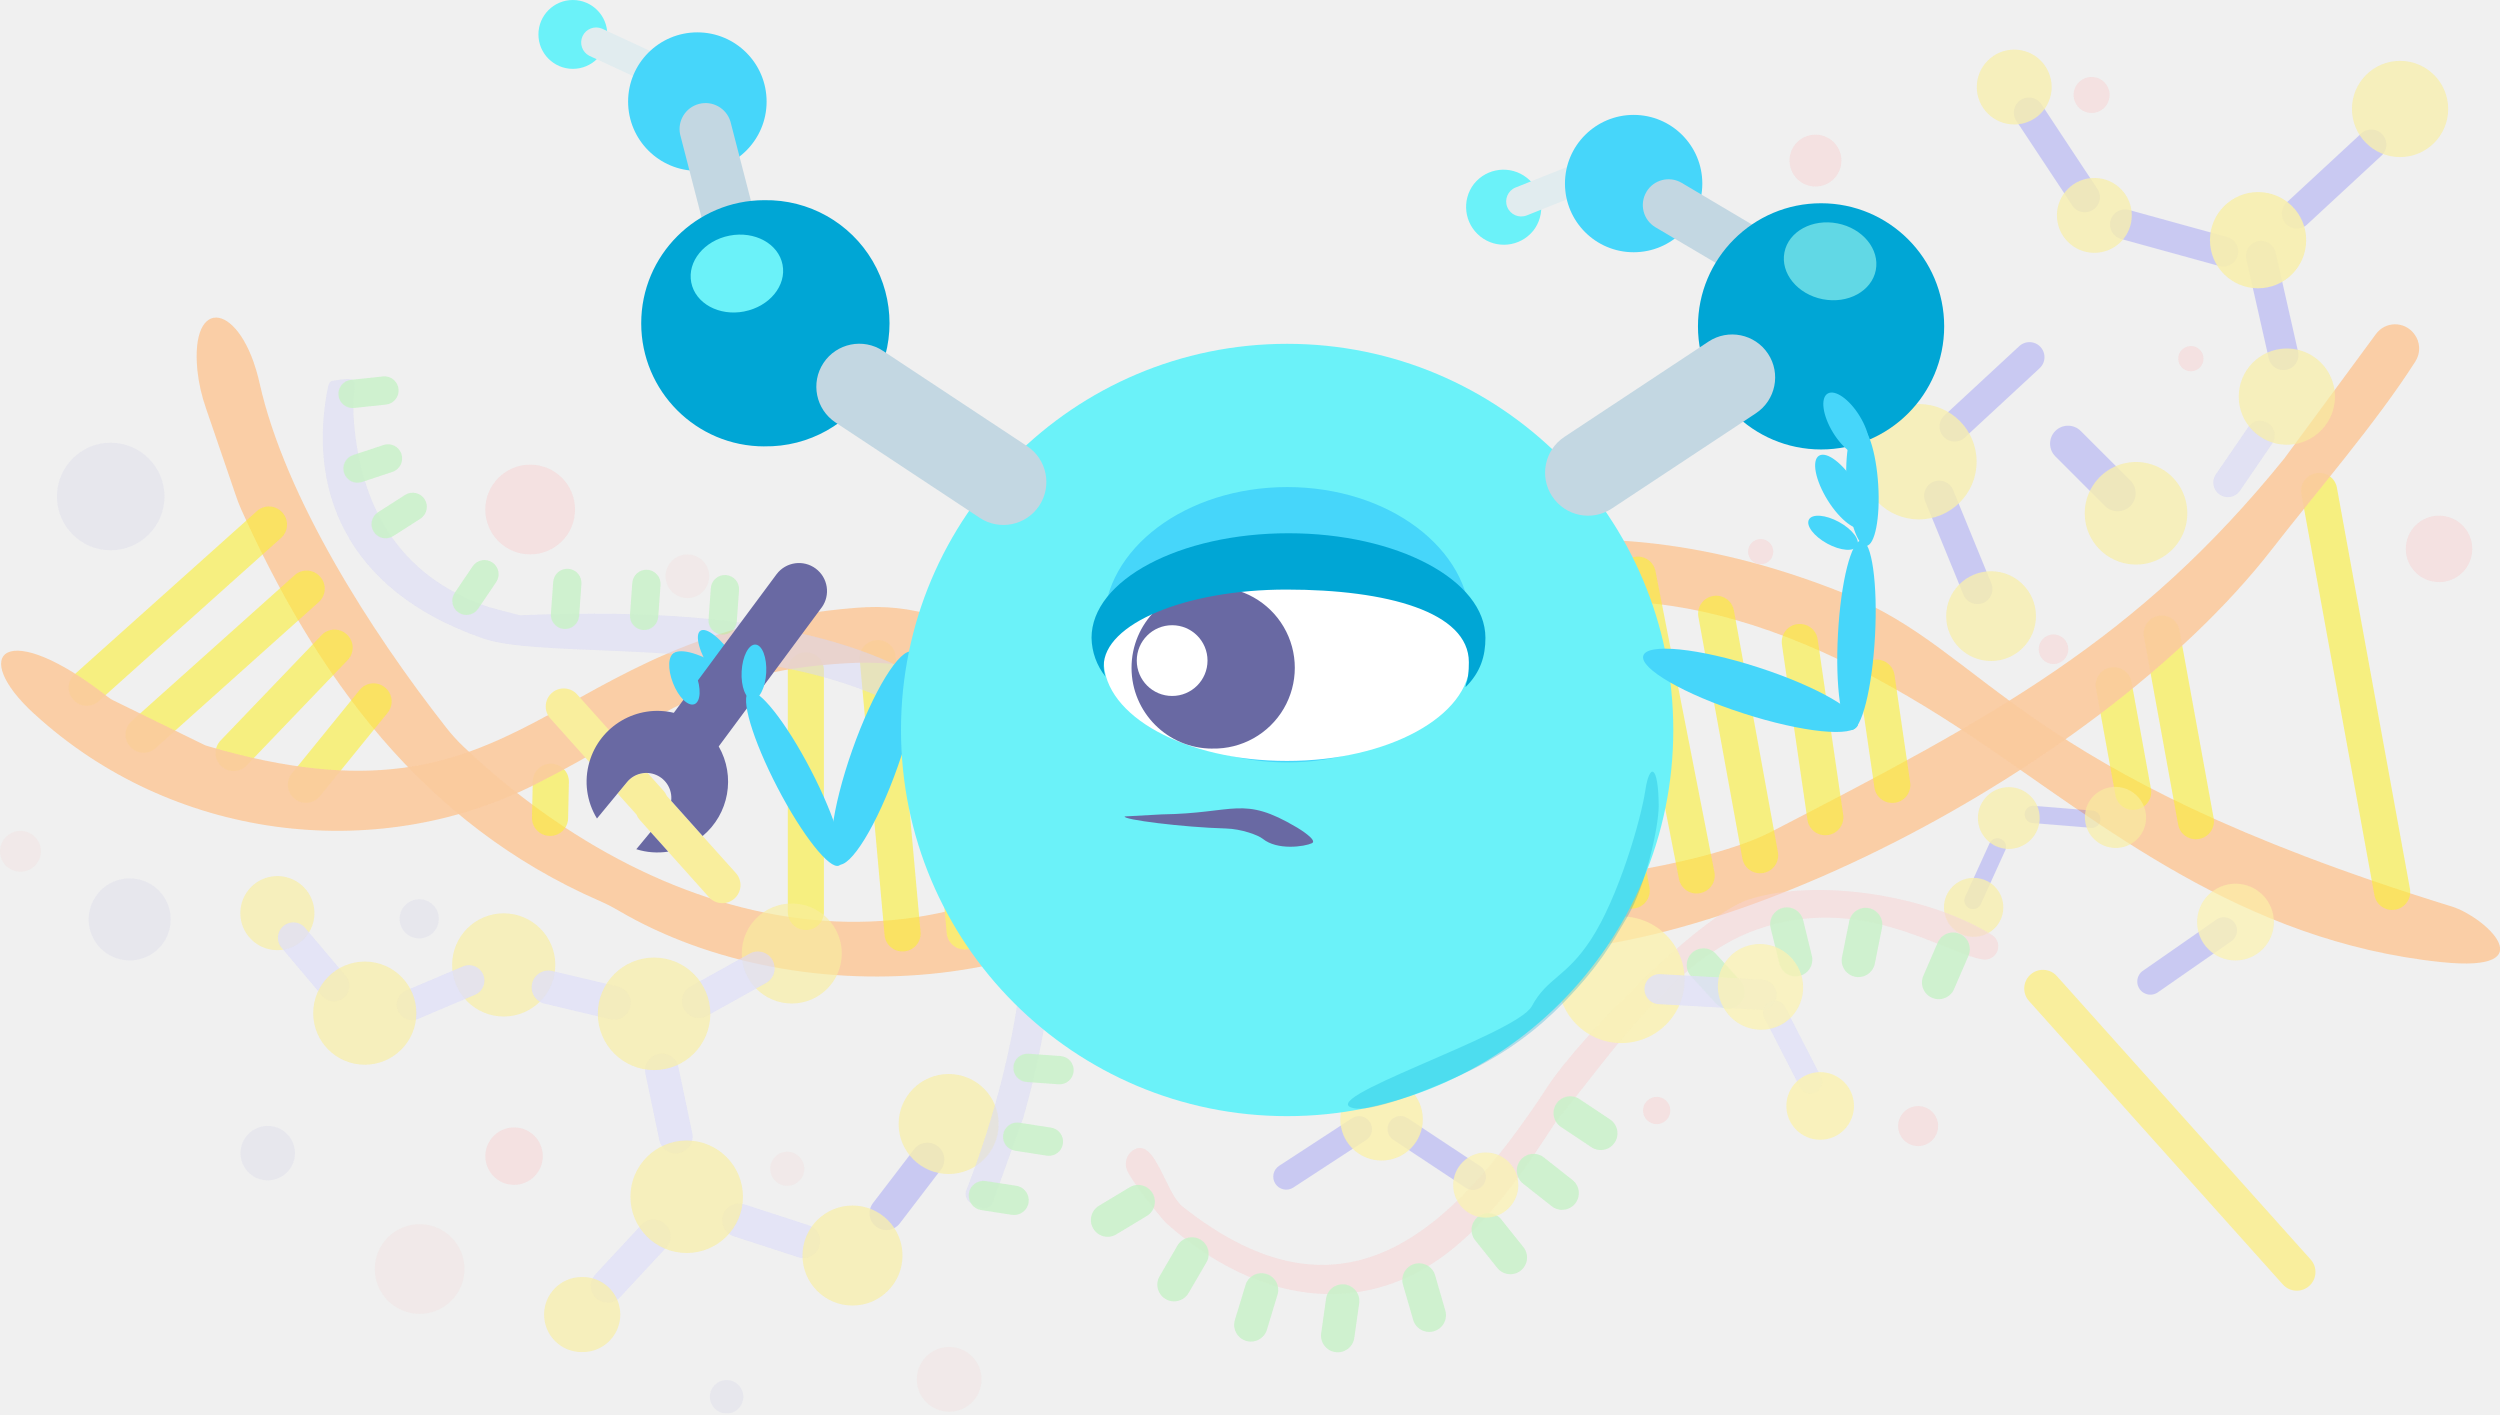
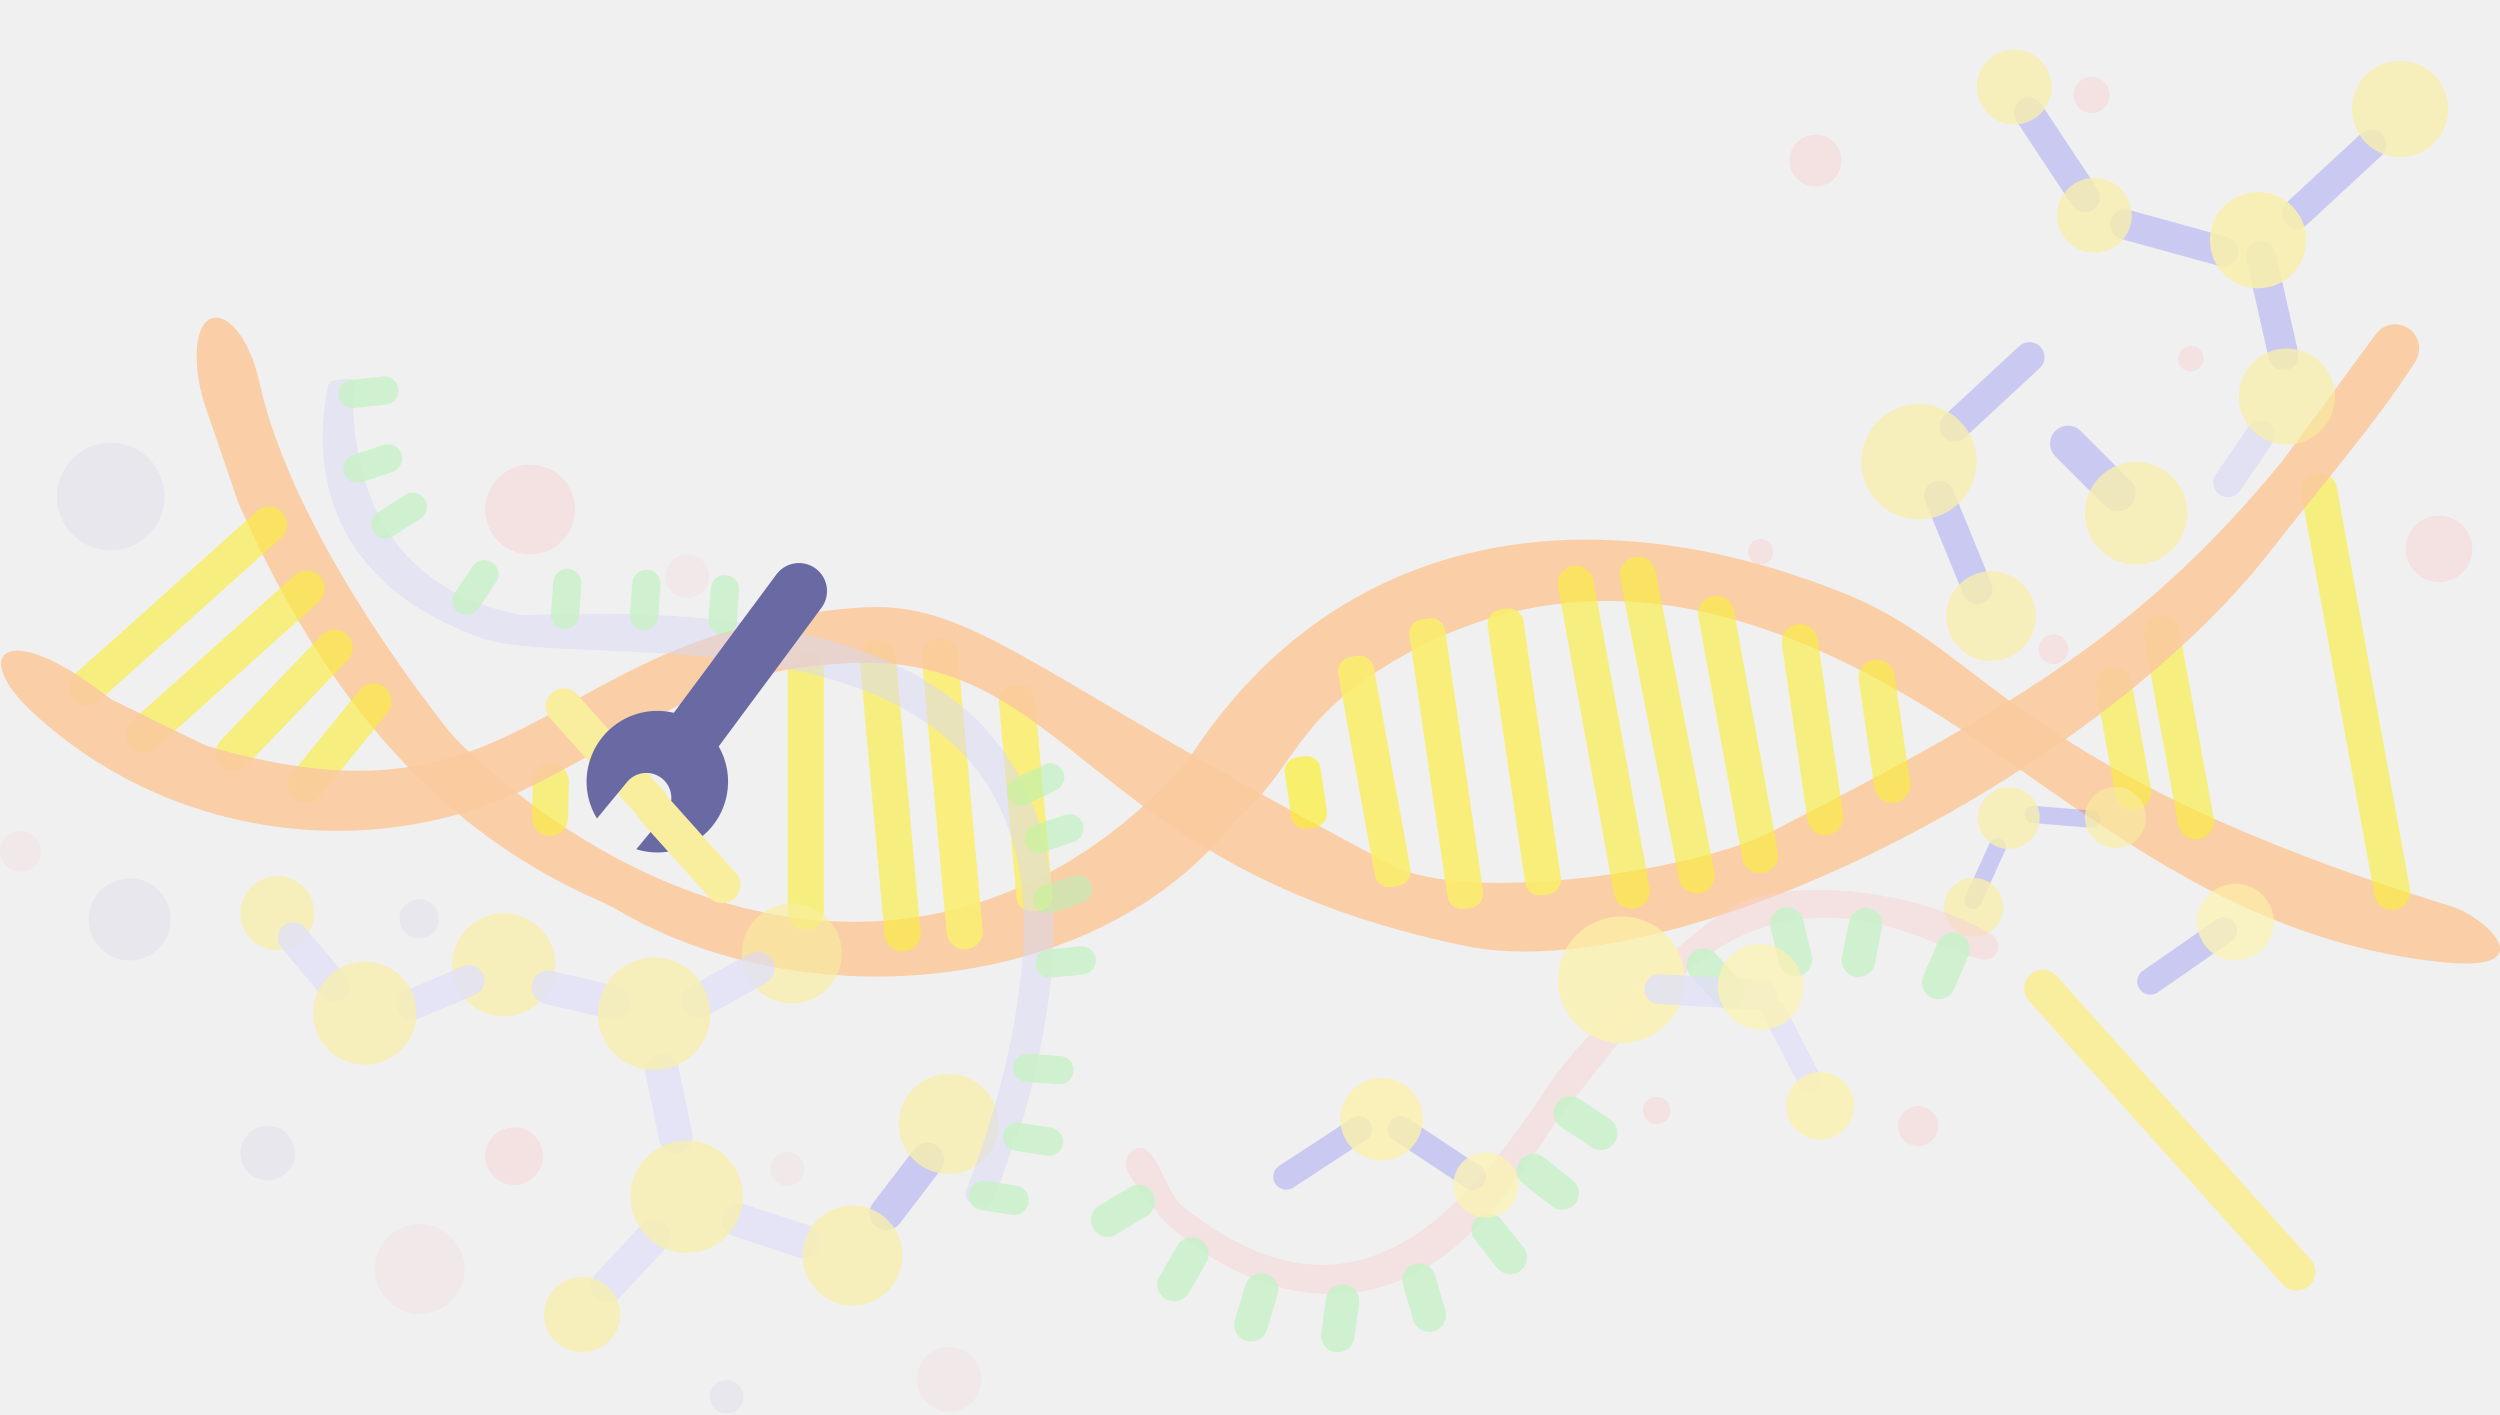
<svg xmlns="http://www.w3.org/2000/svg" viewBox="0 0 700 396" fill="none">
  <g clip-path="url(#a)">
    <g opacity=".9">
      <path opacity=".9" d="M67.57 142.7c20.93 46.38 50.48 87.8 100.3 109.55 1.78.77 3.5 1.65 5.18 2.63 51.61 30.34 132.46 23.95 170.94-22.8 1.36-1.61 2.81-3.13 4.36-4.55 15.1-14.16 14.9-27.45 45.02-44.21 55.9-31.1 110.75-9.34 159.16 23.18 36.08 24.24 75.12 57.1 131.16 62.9 29.34 3.04 12.06-12.73 2.83-15.57-122.85-37.91-129.19-71.16-169.67-87.5-71.57-28.89-141.31-18.09-182.77 44.32a49.69 49.69 0 0 1-5.48 6.83c-61.7 64.28-142.11 45.33-198.85-8.44a49.07 49.07 0 0 1-4.88-5.4c-20.94-26.71-45.03-64.34-52.19-96.37-5.07-22.65-19.57-24.95-17.4-3.45.4 3.64 1.23 7.21 2.45 10.66l8.14 23.77c.48 1.5 1.05 3 1.7 4.45Z" fill="#FCC695" />
      <path opacity=".6" d="m20.5 195.89.05.06a5.02 5.02 0 0 0 7.09.39l51.05-45.71a5.02 5.02 0 0 0 .4-7.09l-.06-.05a5.01 5.01 0 0 0-7.08-.4l-51.06 45.72a5.01 5.01 0 0 0-.39 7.08ZM36.43 209.04l.05.05a5.01 5.01 0 0 0 7.08.4l45.7-40.92a5.02 5.02 0 0 0 .39-7.08l-.06-.06a5.01 5.01 0 0 0-7.08-.39l-45.7 40.91a5.02 5.02 0 0 0-.38 7.09ZM61.9 214.45l.06.05a5.01 5.01 0 0 0 7.09-.15l28.3-29.53a5.02 5.02 0 0 0-.15-7.1l-.06-.04a5.01 5.01 0 0 0-7.09.15l-28.3 29.53a5.01 5.01 0 0 0 .15 7.09ZM82.45 223.62l.06.05a5.02 5.02 0 0 0 7.06-.74l18.97-23.37a5.02 5.02 0 0 0-.73-7.06l-.06-.04a5.01 5.01 0 0 0-7.05.73l-18.98 23.37a5.01 5.01 0 0 0 .73 7.06ZM153.87 234.05h.08a5.02 5.02 0 0 0 5.12-4.9l.22-10.19a5.02 5.02 0 0 0-4.91-5.12h-.08a5.01 5.01 0 0 0-5.12 4.9l-.22 10.2a5.02 5.02 0 0 0 4.91 5.11ZM225.61 260.4h.08a5.01 5.01 0 0 0 5.01-5.01v-67.71a5.01 5.01 0 0 0-5.01-5.02h-.08a5.01 5.01 0 0 0-5.02 5.02v67.7a5.01 5.01 0 0 0 5.02 5.02ZM253.13 266.38h.07a5.01 5.01 0 0 0 4.55-5.45l-6.96-77.15a5.01 5.01 0 0 0-5.44-4.54h-.08a5.02 5.02 0 0 0-4.54 5.45l6.95 77.15a5.01 5.01 0 0 0 5.45 4.54Z" fill="#FCEE21" />
      <path opacity=".9" d="M270.52 265.83h.08a5.01 5.01 0 0 0 4.54-5.45l-6.95-77.15a5.02 5.02 0 0 0-5.44-4.55h-.08a5.01 5.01 0 0 0-4.55 5.45l6.96 77.16a5.01 5.01 0 0 0 5.44 4.54ZM289.04 255.15l1.98-.18a4.06 4.06 0 0 0 3.68-4.4l-4.96-55.1a4.06 4.06 0 0 0-4.41-3.67l-1.98.18a4.06 4.06 0 0 0-3.68 4.4l4.96 55.09a4.06 4.06 0 0 0 4.41 3.68Z" fill="#FCED65" />
      <path opacity=".6" d="m598.15 226.69.08-.02a5.02 5.02 0 0 0 4.03-5.83l-5.44-29.9a5.02 5.02 0 0 0-5.84-4.04h-.07a5.02 5.02 0 0 0-4.04 5.84l5.45 29.9a5.02 5.02 0 0 0 5.83 4.05ZM615.7 234.9h.08a5.02 5.02 0 0 0 4.04-5.84l-9.58-52.6a5.02 5.02 0 0 0-5.83-4.03l-.07.02a5.02 5.02 0 0 0-4.04 5.83l9.58 52.6a5.01 5.01 0 0 0 5.83 4.03ZM670.67 254.7l.08-.01a5.02 5.02 0 0 0 4.03-5.84l-20.45-112.32a5.01 5.01 0 0 0-5.83-4.03l-.08.01a5.02 5.02 0 0 0-4.03 5.83l20.45 112.32a5.02 5.02 0 0 0 5.83 4.04Z" fill="#FCEE21" />
      <path opacity=".9" d="M9.62 199.9c38.35 35.2 95.21 42.38 140.23 19.74 34.4-17.31 46.02-31.63 87.29-33.94 62.9-3.54 65.78 57.13 173.34 79.2 57.73 11.83 175.54-46.54 225.7-111.16 12.31-15.87 29.16-35.33 40.14-52.56a6.67 6.67 0 0 0-.36-7.7l-.12-.15a6.64 6.64 0 0 0-10.55.16l-25.73 34.95c-41.1 50.75-81.11 72.16-143.73 104.52-21.19 10.94-84.95 20.36-105.94 9.3-102.98-54.28-117.39-74.7-150.13-72.08-88.1 7.06-91.17 65.38-181.74 38.69a6.7 6.7 0 0 1-1.06-.42L31.6 196.04a6.3 6.3 0 0 1-1.17-.73c-29-22.8-39.38-12.35-20.82 4.6Z" fill="#FCC695" />
      <path opacity=".7" d="m366.12 232.02 1.97-.29a4.06 4.06 0 0 0 3.43-4.6l-1.74-11.97a4.06 4.06 0 0 0-4.6-3.43l-1.97.29a4.06 4.06 0 0 0-3.43 4.6l1.74 11.97a4.06 4.06 0 0 0 4.6 3.43Z" fill="#FCEE21" />
      <path opacity=".9" d="m409.89 254.47 1.97-.29a4.06 4.06 0 0 0 3.43-4.6l-10.64-73.03a4.06 4.06 0 0 0-4.6-3.43l-1.97.29a4.06 4.06 0 0 0-3.43 4.6l10.64 73.03a4.06 4.06 0 0 0 4.6 3.43Z" fill="#FCED60" />
      <path opacity=".6" d="m457.74 254.34.07-.01a5.02 5.02 0 0 0 4.04-5.83l-15.66-86a5.02 5.02 0 0 0-5.83-4.03l-.08.01a5.02 5.02 0 0 0-4.03 5.84l15.66 85.99a5.02 5.02 0 0 0 5.83 4.03Z" fill="#FCEE21" />
      <path opacity=".9" d="m431.64 250.69 1.97-.29a4.06 4.06 0 0 0 3.43-4.6l-10.5-71.99a4.06 4.06 0 0 0-4.6-3.43l-1.96.29a4.06 4.06 0 0 0-3.43 4.6l10.49 71.99a4.06 4.06 0 0 0 4.6 3.43Z" fill="#FCED60" />
      <path opacity=".6" d="m476 250.08.07-.01a5.01 5.01 0 0 0 3.96-5.89l-16.5-84.27a5.02 5.02 0 0 0-5.88-3.96l-.07.01a5.02 5.02 0 0 0-3.96 5.89l16.49 84.27a5.01 5.01 0 0 0 5.88 3.96ZM493.7 244.43l.08-.01a5.01 5.01 0 0 0 4.03-5.83l-12.32-67.67a5.02 5.02 0 0 0-5.83-4.04l-.08.02a5.02 5.02 0 0 0-4.03 5.83l12.32 67.67a5.02 5.02 0 0 0 5.83 4.03ZM511.78 233.8h.08a5.01 5.01 0 0 0 4.23-5.69l-7.15-49.1a5.01 5.01 0 0 0-5.69-4.24h-.07a5.01 5.01 0 0 0-4.24 5.7l7.15 49.1a5.01 5.01 0 0 0 5.69 4.24ZM530.53 224.76h.08a5.01 5.01 0 0 0 4.23-5.7l-4.38-30.08a5.02 5.02 0 0 0-5.68-4.23h-.08a5.02 5.02 0 0 0-4.24 5.7l4.38 30.07a5.01 5.01 0 0 0 5.69 4.24Z" fill="#FCEE21" />
      <path opacity=".9" d="m389.7 248.36 1.95-.36a4.06 4.06 0 0 0 3.27-4.72l-10.27-56.38a4.06 4.06 0 0 0-4.72-3.26l-1.96.35a4.06 4.06 0 0 0-3.27 4.72l10.27 56.38a4.06 4.06 0 0 0 4.72 3.27Z" fill="#FCED60" />
    </g>
    <g opacity=".8">
      <path opacity=".2" d="M262.55 320.94a4.7 4.7 0 0 0-6.6.87l-11.5 15.03a4.7 4.7 0 0 0 7.48 5.73l11.5-15.04a4.7 4.7 0 0 0-.88-6.6ZM600.18 271.7a3.68 3.68 0 1 0 4.2 6.03l20.23-14.08a3.68 3.68 0 1 0-4.2-6.03l-20.23 14.08ZM621.13 74.4a4.21 4.21 0 1 0 2.24-8.1l-27.23-7.51a4.21 4.21 0 1 0-2.23 8.12l27.22 7.5ZM640.26 56.7a4.21 4.21 0 1 0 5.72 6.18l20.72-19.19a4.21 4.21 0 1 0-5.72-6.17L640.26 56.7ZM635.22 100.2a4.21 4.21 0 1 0 8.21-1.85l-6.23-27.54a4.21 4.21 0 1 0-8.21 1.86l6.23 27.54ZM580.16 57.41a4.21 4.21 0 1 0 7.02-4.64L571.6 29.2a4.21 4.21 0 1 0-7.02 4.65l15.58 23.55ZM546.87 137.2a4.21 4.21 0 1 0-7.8 3.2l10.7 26.12a4.21 4.21 0 1 0 7.8-3.19l-10.7-26.13ZM570.99 103.2a4.21 4.21 0 1 0-5.72-6.17l-20.72 19.19a4.21 4.21 0 1 0 5.72 6.17L571 103.2Z" fill="#00F" />
      <path opacity=".8" d="M221.7 280.98a14 14 0 1 0 0-28 14 14 0 0 0 0 28ZM77.34 266.04a10.37 10.37 0 1 0 0-20.73 10.37 10.37 0 0 0 0 20.73ZM265.62 328.72a14 14 0 1 0 0-28 14 14 0 0 0 0 28ZM141.04 284.62a14.44 14.44 0 1 0 0-28.89 14.44 14.44 0 0 0 0 28.89Z" fill="#F9EE9D" />
      <path opacity=".8" d="m209.9 267.01-16.54 9.2a4.7 4.7 0 0 0-1.82 6.4v.01a4.7 4.7 0 0 0 6.4 1.83l16.54-9.2a4.7 4.7 0 0 0 1.82-6.4v-.02a4.7 4.7 0 0 0-6.4-1.82ZM148.99 275.36v.01a4.7 4.7 0 0 0 3.48 5.65l18.36 4.35a4.69 4.69 0 0 0 2.17-9.14l-18.37-4.35a4.69 4.69 0 0 0-5.64 3.48ZM129.83 270.51l-15.98 6.77a4.32 4.32 0 1 0 3.37 7.95l15.97-6.77a4.32 4.32 0 0 0-3.36-7.95ZM85.52 259.9a4.32 4.32 0 1 0-6.6 5.57l11.2 13.26a4.32 4.32 0 1 0 6.6-5.57l-11.2-13.26ZM202.45 340.22v.01a4.7 4.7 0 0 0 3.01 5.93l18 5.85a4.7 4.7 0 1 0 2.91-8.96l-18-5.85a4.7 4.7 0 0 0-5.92 3.02ZM179.58 342.97l-12.88 13.87a4.7 4.7 0 0 0 6.9 6.4l12.88-13.86a4.7 4.7 0 0 0-.24-6.65h-.01a4.7 4.7 0 0 0-6.65.24ZM184.37 295.1v.01a4.7 4.7 0 0 0-3.64 5.57l3.88 18.53a4.7 4.7 0 1 0 9.22-1.93l-3.89-18.53a4.7 4.7 0 0 0-5.57-3.64Z" fill="#DCDCF9" />
      <path opacity=".8" d="M238.7 365.55a14 14 0 1 0 0-28 14 14 0 0 0 0 28Z" fill="#F9EE9D" />
      <path opacity=".2" d="M582.61 120.67a5.03 5.03 0 0 0-7.12 7.11l13.89 13.89a5.03 5.03 0 0 0 7.12-7.12l-13.89-13.88ZM561.41 238.25a2.42 2.42 0 1 0-4.4-2L550.29 251a2.42 2.42 0 1 0 4.4 2l6.72-14.76Z" fill="#00F" />
      <path opacity=".8" d="M192.27 350.84a15.75 15.75 0 1 0 0-31.5 15.75 15.75 0 0 0 0 31.5ZM183.14 299.62a15.75 15.75 0 1 0 0-31.5 15.75 15.75 0 0 0 0 31.5ZM557.5 185.08a12.56 12.56 0 1 0 0-25.13 12.56 12.56 0 0 0 0 25.13ZM563.98 34.85a10.48 10.48 0 1 0 0-20.96 10.48 10.48 0 0 0 0 20.96ZM552.28 262.3a8.25 8.25 0 1 0 0-16.48 8.25 8.25 0 0 0 0 16.49Z" fill="#F9EE9D" />
      <path opacity=".8" d="m629.6 119.45-9.26 13.52a4.08 4.08 0 0 0 6.73 4.6l9.25-13.52a4.08 4.08 0 0 0-6.73-4.6Z" fill="#D7D7F4" />
      <path opacity=".9" d="M632.26 80.72a13.47 13.47 0 1 0 0-26.94 13.47 13.47 0 0 0 0 26.94Z" fill="#F9EE9D" />
      <path opacity=".8" d="M586.42 70.79a10.48 10.48 0 1 0 0-20.96 10.48 10.48 0 0 0 0 20.96ZM597.55 158.07a14.36 14.36 0 1 0 0-28.7 14.36 14.36 0 0 0 0 28.7ZM672.02 43.98a13.47 13.47 0 1 0 0-26.94 13.47 13.47 0 0 0 0 26.94ZM639.95 124.52a13.47 13.47 0 1 0 0-26.93 13.47 13.47 0 0 0 0 26.93ZM102.14 298.12a14.44 14.44 0 1 0 0-28.88 14.44 14.44 0 0 0 0 28.88ZM537.3 145.43a16.15 16.15 0 1 0 0-32.3 16.15 16.15 0 0 0 0 32.3Z" fill="#F9EE9D" />
      <g opacity=".8" fill="#F7D2D2">
        <path opacity=".8" d="M508.33 52.23a7.26 7.26 0 1 0 0-14.53 7.26 7.26 0 0 0 0 14.53ZM143.94 331.76a8.04 8.04 0 1 0 0-16.08 8.04 8.04 0 0 0 0 16.08ZM463.87 314.76a3.82 3.82 0 1 0 0-7.64 3.82 3.82 0 0 0 0 7.64ZM148.45 155.23a12.56 12.56 0 1 0 0-25.13 12.56 12.56 0 0 0 0 25.13ZM585.65 31.63a5.04 5.04 0 1 0 0-10.08 5.04 5.04 0 0 0 0 10.08ZM682.93 163a9.3 9.3 0 1 0 0-18.62 9.3 9.3 0 0 0 0 18.61ZM537.08 320.9a5.6 5.6 0 1 0 0-11.2 5.6 5.6 0 0 0 0 11.2ZM574.98 185.93a4.14 4.14 0 1 0 0-8.29 4.14 4.14 0 0 0 0 8.29ZM492.99 158a3.53 3.53 0 1 0 0-7.07 3.53 3.53 0 0 0 0 7.06ZM613.44 103.96a3.54 3.54 0 1 0 0-7.08 3.54 3.54 0 0 0 0 7.08Z" />
      </g>
      <g opacity=".3">
        <path opacity=".3" d="M31 154.08a15.06 15.06 0 1 0 0-30.12 15.06 15.06 0 0 0 0 30.12ZM35.97 268.92a11.49 11.49 0 1 0 0-22.97 11.49 11.49 0 0 0 0 22.97Z" fill="#7474CE" />
        <path opacity=".3" d="M117.5 367.89a12.56 12.56 0 1 0 0-25.13 12.56 12.56 0 0 0 0 25.13Z" fill="#F59188" />
        <path opacity=".3" d="M203.23 395.78a4.69 4.69 0 1 0 0-9.37 4.69 4.69 0 0 0 0 9.37ZM208.92 191.29a5.04 5.04 0 1 0 0-10.08 5.04 5.04 0 0 0 0 10.08Z" fill="#7474CE" />
        <path opacity=".3" d="M192.47 167.47a6.12 6.12 0 1 0 0-12.24 6.12 6.12 0 0 0 0 12.24ZM220.43 332.04a4.78 4.78 0 1 0 0-9.56 4.78 4.78 0 0 0 0 9.56ZM265.77 395.29a9.07 9.07 0 1 0 0-18.15 9.07 9.07 0 0 0 0 18.15Z" fill="#F59188" />
        <path opacity=".3" d="M74.7 330.5a7.63 7.63 0 1 0 0-15.25 7.63 7.63 0 0 0 0 15.25Z" fill="#7474CE" />
        <path opacity=".3" d="M5.73 244.1a5.73 5.73 0 1 0 0-11.46 5.73 5.73 0 0 0 0 11.46Z" fill="#F59188" />
        <path opacity=".3" d="M117.15 262.76a5.49 5.49 0 1 0 0-10.97 5.49 5.49 0 0 0 0 10.97Z" fill="#7474CE" />
      </g>
      <g opacity=".8">
        <path opacity=".8" d="M555.2 268.65a3.74 3.74 0 0 0 2.51-6.9c-18.9-11.65-50.03-15.8-68.12-9.87-13.79 4.5-47.5 38.97-56.05 52.06-27.76 42.45-57.96 69.16-102.41 33.9-4.75-3.75-7.5-18.66-13.25-16.12a4.63 4.63 0 0 0-2.1 6.38c2.52 4.88 10.34 13.98 10.46 14.1 18.7 16.82 42.74 25.84 66.07 16.2 20.38-8.42 33.4-29.17 43.44-44.48l.25-.27c15.25-18.69 32.8-45.21 55.8-53.34 29.42-10.43 52.2 6.5 63.4 8.34Z" fill="#F7D2D2" />
        <path opacity=".9" d="M320.92 340.59a4.69 4.69 0 1 0-4.83-8.03l-8.37 5.04a4.68 4.68 0 1 0 4.83 8.03l8.37-5.04ZM442.48 307.89a4.69 4.69 0 1 0-5.2 7.79l8.14 5.42a4.69 4.69 0 1 0 5.19-7.8l-8.13-5.41ZM480.56 267.2a4.69 4.69 0 1 0-6.9 6.34l6.6 7.2a4.69 4.69 0 1 0 6.9-6.34l-6.6-7.2ZM504.94 257.88a4.69 4.69 0 1 0-9.1 2.22l2.32 9.5a4.69 4.69 0 1 0 9.1-2.23l-2.32-9.5ZM526.91 260.06a4.69 4.69 0 1 0-9.18-1.85l-1.93 9.58a4.69 4.69 0 1 0 9.19 1.84l1.92-9.57ZM551.1 267.79a4.69 4.69 0 1 0-8.6-3.73l-3.88 8.97a4.69 4.69 0 1 0 8.6 3.72l3.88-8.96ZM337.79 353.48a4.68 4.68 0 1 0-8.1-4.72l-4.92 8.44a4.69 4.69 0 1 0 8.1 4.72l4.92-8.44ZM357.62 362.8a4.69 4.69 0 1 0-8.96-2.72l-2.84 9.35a4.69 4.69 0 1 0 8.97 2.72l2.83-9.35ZM380.57 364.94a4.68 4.68 0 1 0-9.27-1.32l-1.37 9.68a4.68 4.68 0 1 0 9.27 1.32l1.37-9.68ZM401.9 357.33a4.69 4.69 0 1 0-9 2.6l2.72 9.39a4.69 4.69 0 1 0 9-2.6l-2.72-9.4ZM420.38 341.45a4.68 4.68 0 1 0-7.32 5.84l6.1 7.63a4.68 4.68 0 1 0 7.31-5.84l-6.1-7.63ZM432.45 324.21a4.69 4.69 0 1 0-5.8 7.36l7.67 6.05a4.69 4.69 0 1 0 5.8-7.36l-7.67-6.05Z" fill="#B6F2B6" />
      </g>
      <g opacity=".8">
        <path opacity=".8" d="M91.88 108.18c-5.69 27.72 3.9 56.95 43.43 70.6 28.36 9.8 157.09-14.51 151.18 87.03-1.3 22.21-8.03 47.32-15.99 67.65a2.9 2.9 0 0 0 1.62 3.52l2.27 1.08a2.46 2.46 0 0 0 2.91-.35c.26-.24.46-.53.6-.85l8.7-24.13C319 197.45 254.26 167.68 145.7 172.28c-.3 0-8.32-2.13-8.62-2.22-26.46-8.93-36.15-29.53-37.99-52.01-.95-11.63 3.45-12.87-5.93-11.44-.74.12-1.13.87-1.28 1.57Z" fill="#D7D7F4" />
        <path opacity=".9" d="M98.3 106.35a3.96 3.96 0 1 0 .84 7.88l8.93-.95a3.96 3.96 0 0 0-.84-7.88l-8.93.95ZM98.86 127.43a3.96 3.96 0 1 0 2.5 7.53l8.53-2.84a3.96 3.96 0 1 0-2.5-7.52l-8.53 2.83ZM105.85 143.42a3.96 3.96 0 1 0 4.27 6.68l7.57-4.84a3.96 3.96 0 1 0-4.27-6.68l-7.57 4.84ZM127.32 166a3.96 3.96 0 0 0 6.57 4.44l5.04-7.44a3.96 3.96 0 0 0-6.57-4.45l-5.04 7.45ZM154.25 171.87a3.96 3.96 0 0 0 7.91.57l.64-8.97a3.96 3.96 0 0 0-7.9-.56l-.65 8.96ZM176.4 172.17a3.96 3.96 0 1 0 7.9.57l.65-8.97a3.96 3.96 0 1 0-7.91-.56l-.64 8.96ZM198.38 173.65a3.97 3.97 0 0 0 7.91.56l.64-8.96a3.96 3.96 0 1 0-7.9-.57l-.65 8.97ZM284.23 218.02a3.96 3.96 0 1 0 3.47 7.13l8.08-3.93a3.96 3.96 0 1 0-3.46-7.13l-8.09 3.93ZM289.63 231.04a3.97 3.97 0 0 0 2.54 7.53l8.54-2.88a3.97 3.97 0 1 0-2.54-7.53l-8.54 2.88ZM292.03 248.05a3.96 3.96 0 1 0 2.5 7.52l8.53-2.83a3.96 3.96 0 0 0-2.5-7.53l-8.53 2.84ZM287.99 295.05a3.96 3.96 0 1 0-.57 7.9l8.96.65a3.96 3.96 0 1 0 .57-7.91l-8.96-.64ZM293.55 265.86a3.96 3.96 0 1 0 .77 7.89l8.95-.88a3.96 3.96 0 1 0-.78-7.89l-8.94.88ZM285.42 314.36a3.96 3.96 0 0 0-1.22 7.84l8.88 1.38a3.96 3.96 0 1 0 1.22-7.84l-8.88-1.38ZM271.29 334.12a4.11 4.11 0 0 0 3.43 4.7l8.59 1.33a4.1 4.1 0 1 0 1.26-8.13l-8.6-1.33a4.11 4.11 0 0 0-4.68 3.43Z" fill="#B6F2B6" />
      </g>
      <path opacity=".2" d="M585.4 231.78a2.42 2.42 0 1 0 .39-4.82l-16.16-1.32a2.42 2.42 0 1 0-.4 4.82l16.17 1.32Z" fill="#00F" />
      <path opacity=".8" d="M562.46 237.7a8.65 8.65 0 1 0 0-17.3 8.65 8.65 0 0 0 0 17.3ZM598.84 234.5a8.56 8.56 0 0 0-.92-12.07 8.56 8.56 0 0 0-12.08.83 8.56 8.56 0 0 0 .92 12.07c3.6 3.1 9 2.73 12.08-.83Z" fill="#F9EE9D" />
      <path opacity=".8" d="M625.94 268.93a10.75 10.75 0 1 0 0-21.5 10.75 10.75 0 0 0 0 21.5Z" fill="#FCF2A7" />
      <path opacity=".8" d="M162.85 378.57a10.5 10.5 0 1 0 0-20.99 10.5 10.5 0 0 0 0 21Z" fill="#F9EE9D" />
      <path opacity=".9" d="M453.55 292.06a17.73 17.73 0 1 0 0-35.45 17.73 17.73 0 0 0 0 35.45Z" fill="#FCF2A7" />
      <path opacity=".8" d="M499.82 281.96a3.27 3.27 0 1 0-5.82 3l10.02 19.5a3.27 3.27 0 1 0 5.82-3l-10.02-19.5Z" fill="#DCDCF9" />
      <path opacity=".8" d="M465.07 272.77a4.21 4.21 0 1 0-.46 8.4l28.2 1.56a4.21 4.21 0 1 0 .45-8.4l-28.19-1.56Z" fill="#DCDCF9" />
      <path opacity=".9" d="M509.65 319.13a9.46 9.46 0 1 0 0-18.93 9.46 9.46 0 0 0 0 18.93Z" fill="#FCF2A7" />
      <path opacity=".8" d="M499.82 286.27a11.97 11.97 0 0 0 2.86-16.69 11.97 11.97 0 0 0-16.62-3.2 11.97 11.97 0 0 0-2.87 16.69 11.97 11.97 0 0 0 16.63 3.2Z" fill="#FCF2A7" />
      <path opacity=".2" d="M389.12 314.12a3.63 3.63 0 0 0 1.02 5.03l20.31 13.45a3.63 3.63 0 0 0 4.01-6.06l-20.3-13.44a3.63 3.63 0 0 0-5.04 1.02Z" fill="#00F" />
      <path opacity=".8" d="M416.01 340.94a9.12 9.12 0 1 0 0-18.24 9.12 9.12 0 0 0 0 18.24Z" fill="#FCF2A7" />
      <path opacity=".2" d="M357.1 331.45v.01a3.63 3.63 0 0 0 5.02 1.06l20.4-13.32a3.63 3.63 0 0 0 1.06-5.02h-.01a3.63 3.63 0 0 0-5.02-1.06l-20.4 13.31a3.63 3.63 0 0 0-1.05 5.02Z" fill="#00F" />
      <path opacity=".8" d="M386.84 324.95a11.55 11.55 0 1 0 0-23.1 11.55 11.55 0 0 0 0 23.1Z" fill="#FCF09A" />
    </g>
-     <path d="M251.41 214.52c5.8-16.45 7.64-30.8 4.1-32.04-3.52-1.24-11.08 11.09-16.88 27.54-5.8 16.45-7.63 30.8-4.1 32.03 3.53 1.25 11.08-11.08 16.88-27.53Z" fill="#46D6FA" />
-     <path d="M360.4 312.52c59.71 0 108.12-48.41 108.12-108.12 0-59.72-48.4-108.13-108.12-108.13-59.71 0-108.12 48.41-108.12 108.13 0 59.71 48.4 108.12 108.12 108.12Z" fill="#6BF2F9" />
-     <path d="M520.22 203c1.15-3.55-11.37-10.79-27.96-16.15-16.6-5.37-30.98-6.84-32.13-3.28-1.16 3.56 11.36 10.8 27.96 16.16 16.6 5.37 30.98 6.84 32.13 3.28Z" fill="#46D6FA" />
-     <path opacity=".28" d="M464.44 225.61c0 5.88-3.57 22.3-8.84 31.2-4.48 7.57-7.55 13.3-17.6 23.73a93.63 93.63 0 0 1-25.35 18.7c-9.35 4.77-27.35 11.94-33.06 11.14-14.11-2 44.96-20.6 49.32-28.65 4.36-8.05 9.48-7.93 16.48-18.55 7.75-11.78 14.08-33.67 15.3-41.88 1.16-7.72 3.66-7.4 3.75 4.31Z" fill="#00A7D5" />
-     <path d="M429.25 64.69A10.58 10.58 0 1 0 412.7 51.5a10.58 10.58 0 0 0 16.55 13.18Z" fill="#6BF2F9" />
-     <path d="M422.03 57.96a4.21 4.21 0 0 0 5.45 2.36l15.68-6.26a4.2 4.2 0 0 0-3.13-7.8l-15.69 6.25a4.2 4.2 0 0 0-2.31 5.45Z" fill="#E1ECEF" />
-     <path d="M457.42 70.63a19.23 19.23 0 1 0 0-38.46 19.23 19.23 0 0 0 0 38.46Z" fill="#46D6FA" />
-     <path d="M461 53.74a7.22 7.22 0 0 0 2.52 9.89l25 14.77A7.2 7.2 0 1 0 495.85 66L470.87 51.2a7.22 7.22 0 0 0-9.88 2.53Z" fill="#C3D7E2" />
-     <path d="M509.9 125.85a34.47 34.47 0 1 0 0-68.94 34.47 34.47 0 0 0 0 68.94Z" fill="#00A6D5" />
-     <path d="m478.37 95.65-40.35 26.68a12.03 12.03 0 0 0-3.4 16.67h.01a12.03 12.03 0 0 0 16.67 3.4l40.35-26.68a12.03 12.03 0 0 0-13.28-20.07Z" fill="#C3D7E2" />
-     <path d="M525.22 75.66c1.14-5.86-3.65-11.73-10.72-13.11-7.06-1.38-13.71 2.25-14.86 8.11-1.14 5.86 3.65 11.73 10.71 13.12 7.06 1.38 13.72-2.25 14.87-8.12Z" fill="#61D8E5" />
-     <path d="M160.4 19.28a9.64 9.64 0 1 0 0-19.28 9.64 9.64 0 0 0 0 19.28Z" fill="#6BF2F9" />
-     <path d="M185.9 20.68a4.2 4.2 0 0 1-5.57 2.05l-15.31-7.1a4.2 4.2 0 0 1 3.52-7.62l15.32 7.1a4.18 4.18 0 0 1 2.04 5.57Z" fill="#E1ECEF" />
-     <path d="M195.26 47.84a19.39 19.39 0 1 0 0-38.78 19.39 19.39 0 0 0 0 38.78Z" fill="#46D6FA" />
-     <path d="M206.6 71.15a7.27 7.27 0 0 1-8.86-5.22l-7.31-28.31a7.28 7.28 0 0 1 14.08-3.64l7.32 28.31a7.28 7.28 0 0 1-5.23 8.86Z" fill="#C3D7E2" />
-     <path d="M214.01 124.98a34.47 34.47 0 1 0 0-68.93 34.47 34.47 0 0 0 0 68.94Z" fill="#00A6D5" />
-     <path d="M230.57 101.63v.01a12.03 12.03 0 0 0 3.4 16.67l40.34 26.68a12.03 12.03 0 1 0 13.28-20.07l-40.35-26.68a12.03 12.03 0 0 0-16.67 3.4Z" fill="#C3D7E2" />
-     <path d="M208.4 87.2c7.07-1.38 11.86-7.25 10.71-13.1-1.14-5.87-7.8-9.5-14.86-8.12-7.06 1.38-11.85 7.25-10.7 13.11 1.14 5.87 7.8 9.5 14.85 8.12Z" fill="#6BF2F9" />
-     <path d="M525 178.14c.8-14.65-.9-26.65-3.76-26.8-2.86-.16-5.83 11.59-6.61 26.24-.8 14.65.9 26.65 3.76 26.8 2.86.16 5.82-11.6 6.61-26.24ZM521.9 147.77c2.13-1.33 1.04-6.92-2.44-12.49-3.47-5.57-8-9-10.14-7.68-2.13 1.32-1.03 6.91 2.44 12.49 3.47 5.56 8.01 9 10.14 7.68ZM522.25 127.43c2.06-1.26 1.38-6.14-1.52-10.9-2.9-4.75-6.94-7.58-9-6.32-2.07 1.26-1.4 6.14 1.51 10.9 2.9 4.75 6.94 7.58 9 6.32Z" fill="#46D6FA" />
-     <path d="M522.54 152.86c2.44-.15 3.95-7.84 3.36-17.17-.59-9.33-3.04-16.76-5.49-16.61-2.44.15-3.94 7.84-3.35 17.17.58 9.32 3.04 16.76 5.48 16.6Z" fill="#46D6FA" />
-     <path d="M520.01 152.87c.92-1.67-1.37-4.68-5.1-6.72-3.73-2.04-7.5-2.34-8.4-.68-.92 1.67 1.36 4.68 5.1 6.73 3.72 2.04 7.49 2.34 8.4.67ZM360.42 213.48c28.35 0 51.33-17.26 51.33-38.55 0-21.3-22.98-38.55-51.33-38.55-28.35 0-51.33 17.26-51.33 38.55 0 21.29 22.98 38.55 51.33 38.55Z" fill="#46D6FA" />
-     <path d="M360.34 213.06c28.31 0 51.27-12.53 51.27-28s-22.96-28-51.27-28c-28.31 0-51.27 12.53-51.27 28s22.95 28 51.27 28Z" fill="#fff" />
-     <path d="M339.45 209.6a22.62 22.62 0 1 0 0-45.23 22.62 22.62 0 0 0 0 45.24Z" fill="#6969A3" />
-     <path d="M328.2 194.87a9.9 9.9 0 1 0 0-19.81 9.9 9.9 0 0 0 0 19.81Z" fill="#fff" />
-     <path d="M410.36 192.38c0-1.4.92-1.4.92-6.97 0-14.03-22.82-20.33-51.07-20.33s-51.17 9.59-51.17 21.42c0 1 .16 2 .49 2.95a17.97 17.97 0 0 1-3.9-10.84c0-16.19 24.69-29.3 55.14-29.3s55.15 13.12 55.15 29.3c0 5.04-1.34 9.62-5.56 13.77Z" fill="#00A6D5" />
-     <path d="M208.78 195.84c1.72-1.13.27-6.35-3.23-11.66-3.5-5.31-7.72-8.7-9.43-7.57-1.71 1.12-.27 6.34 3.23 11.65 3.5 5.31 7.72 8.7 9.43 7.58Z" fill="#46D6FA" />
-     <path d="M209.66 197.06c1.33-2.06-2.37-6.82-8.26-10.62-5.9-3.8-11.76-5.2-13.1-3.14-1.33 2.07 2.37 6.82 8.27 10.63 5.9 3.8 11.75 5.2 13.09 3.13Z" fill="#46D6FA" />
    <path d="M205.63 251.6a5.05 5.05 0 0 1-7.13-.39l-11.4-12.74-4.94-5.5-3.08-3.45a4.97 4.97 0 0 1-.86-1.44l-5.28-5.88 2.68-3.23a7 7 0 0 1 5.72-2.52l4.5 5.03c.37.42.67.9.87 1.4l1.23 1.37 8.81 9.85 9.28 10.34a5.04 5.04 0 0 1-.4 7.17Z" fill="#F9EE9D" />
    <path d="M181.3 216.44a6.98 6.98 0 0 0-5.72 2.52l-2.67 3.23-7.9-8.82-10.92-12.2a5.04 5.04 0 1 1 7.51-6.73l8.92 9.96 10.78 12.04Z" fill="#F9EE9D" />
    <path d="M187.1 238.46a19.8 19.8 0 0 1-8.95-.68l.1-.1 3.91-4.73 4.93 5.5ZM230.1 170.05l-16.14 21.8-2.96 3.98-9.76 13.17a19.82 19.82 0 0 1-4.5 25.08l-8.81-9.85a7 7 0 0 0-12.34-5.28l-2.67 3.23c-2.45 2.96-5.71 6.9-5.77 7a19.7 19.7 0 0 1-2.12-15.81 19.82 19.82 0 0 1 23.64-13.78l2.69-3.64 2.78-3.74 1.29-1.72 2.9-3.91 1-1.36 3.45-4.68 14.7-19.81a7.85 7.85 0 0 1 12.61 9.35l.02-.03Z" fill="#6969A3" />
-     <path d="M194.44 197.17c1.77-.7 1.95-4.47.4-8.43-1.54-3.97-4.23-6.62-6-5.93-1.78.7-1.96 4.47-.41 8.43 1.54 3.97 4.23 6.62 6 5.93ZM214.54 188.36c.23-4.25-1.12-7.78-3.02-7.88-1.9-.1-3.63 3.25-3.86 7.5-.23 4.25 1.12 7.78 3.02 7.88 1.9.1 3.63-3.26 3.86-7.5Z" fill="#46D6FA" />
-     <path d="M234.98 242.34c2.59-1.35-.97-13.31-7.94-26.73-6.96-13.42-14.71-23.2-17.3-21.86-2.59 1.35.96 13.31 7.93 26.73s14.72 23.2 17.3 21.86Z" fill="#46D6FA" />
-     <path d="M363.1 231.67c-15.26-9.05-17.12-3.92-37.82-3.64l-10.34.57c-.86.86 16.16 3.04 28.35 3.38 4.3.12 9 1.85 10.26 2.87 4.13 3.35 11.72 2.2 13.79 1.25 1.7-.81-3.57-4.04-4.23-4.43Z" fill="#6969A3" />
    <path d="M639.2 359.65a5.23 5.23 0 0 0 7.8-6.97l-71.08-79.38a5.23 5.23 0 1 0-7.8 6.98l71.08 79.38Z" fill="#F9EE9D" />
  </g>
  <defs>
    <clipPath id="a">
      <path fill="#fff" d="M0 0h700v395.78H0z" />
    </clipPath>
  </defs>
</svg>
